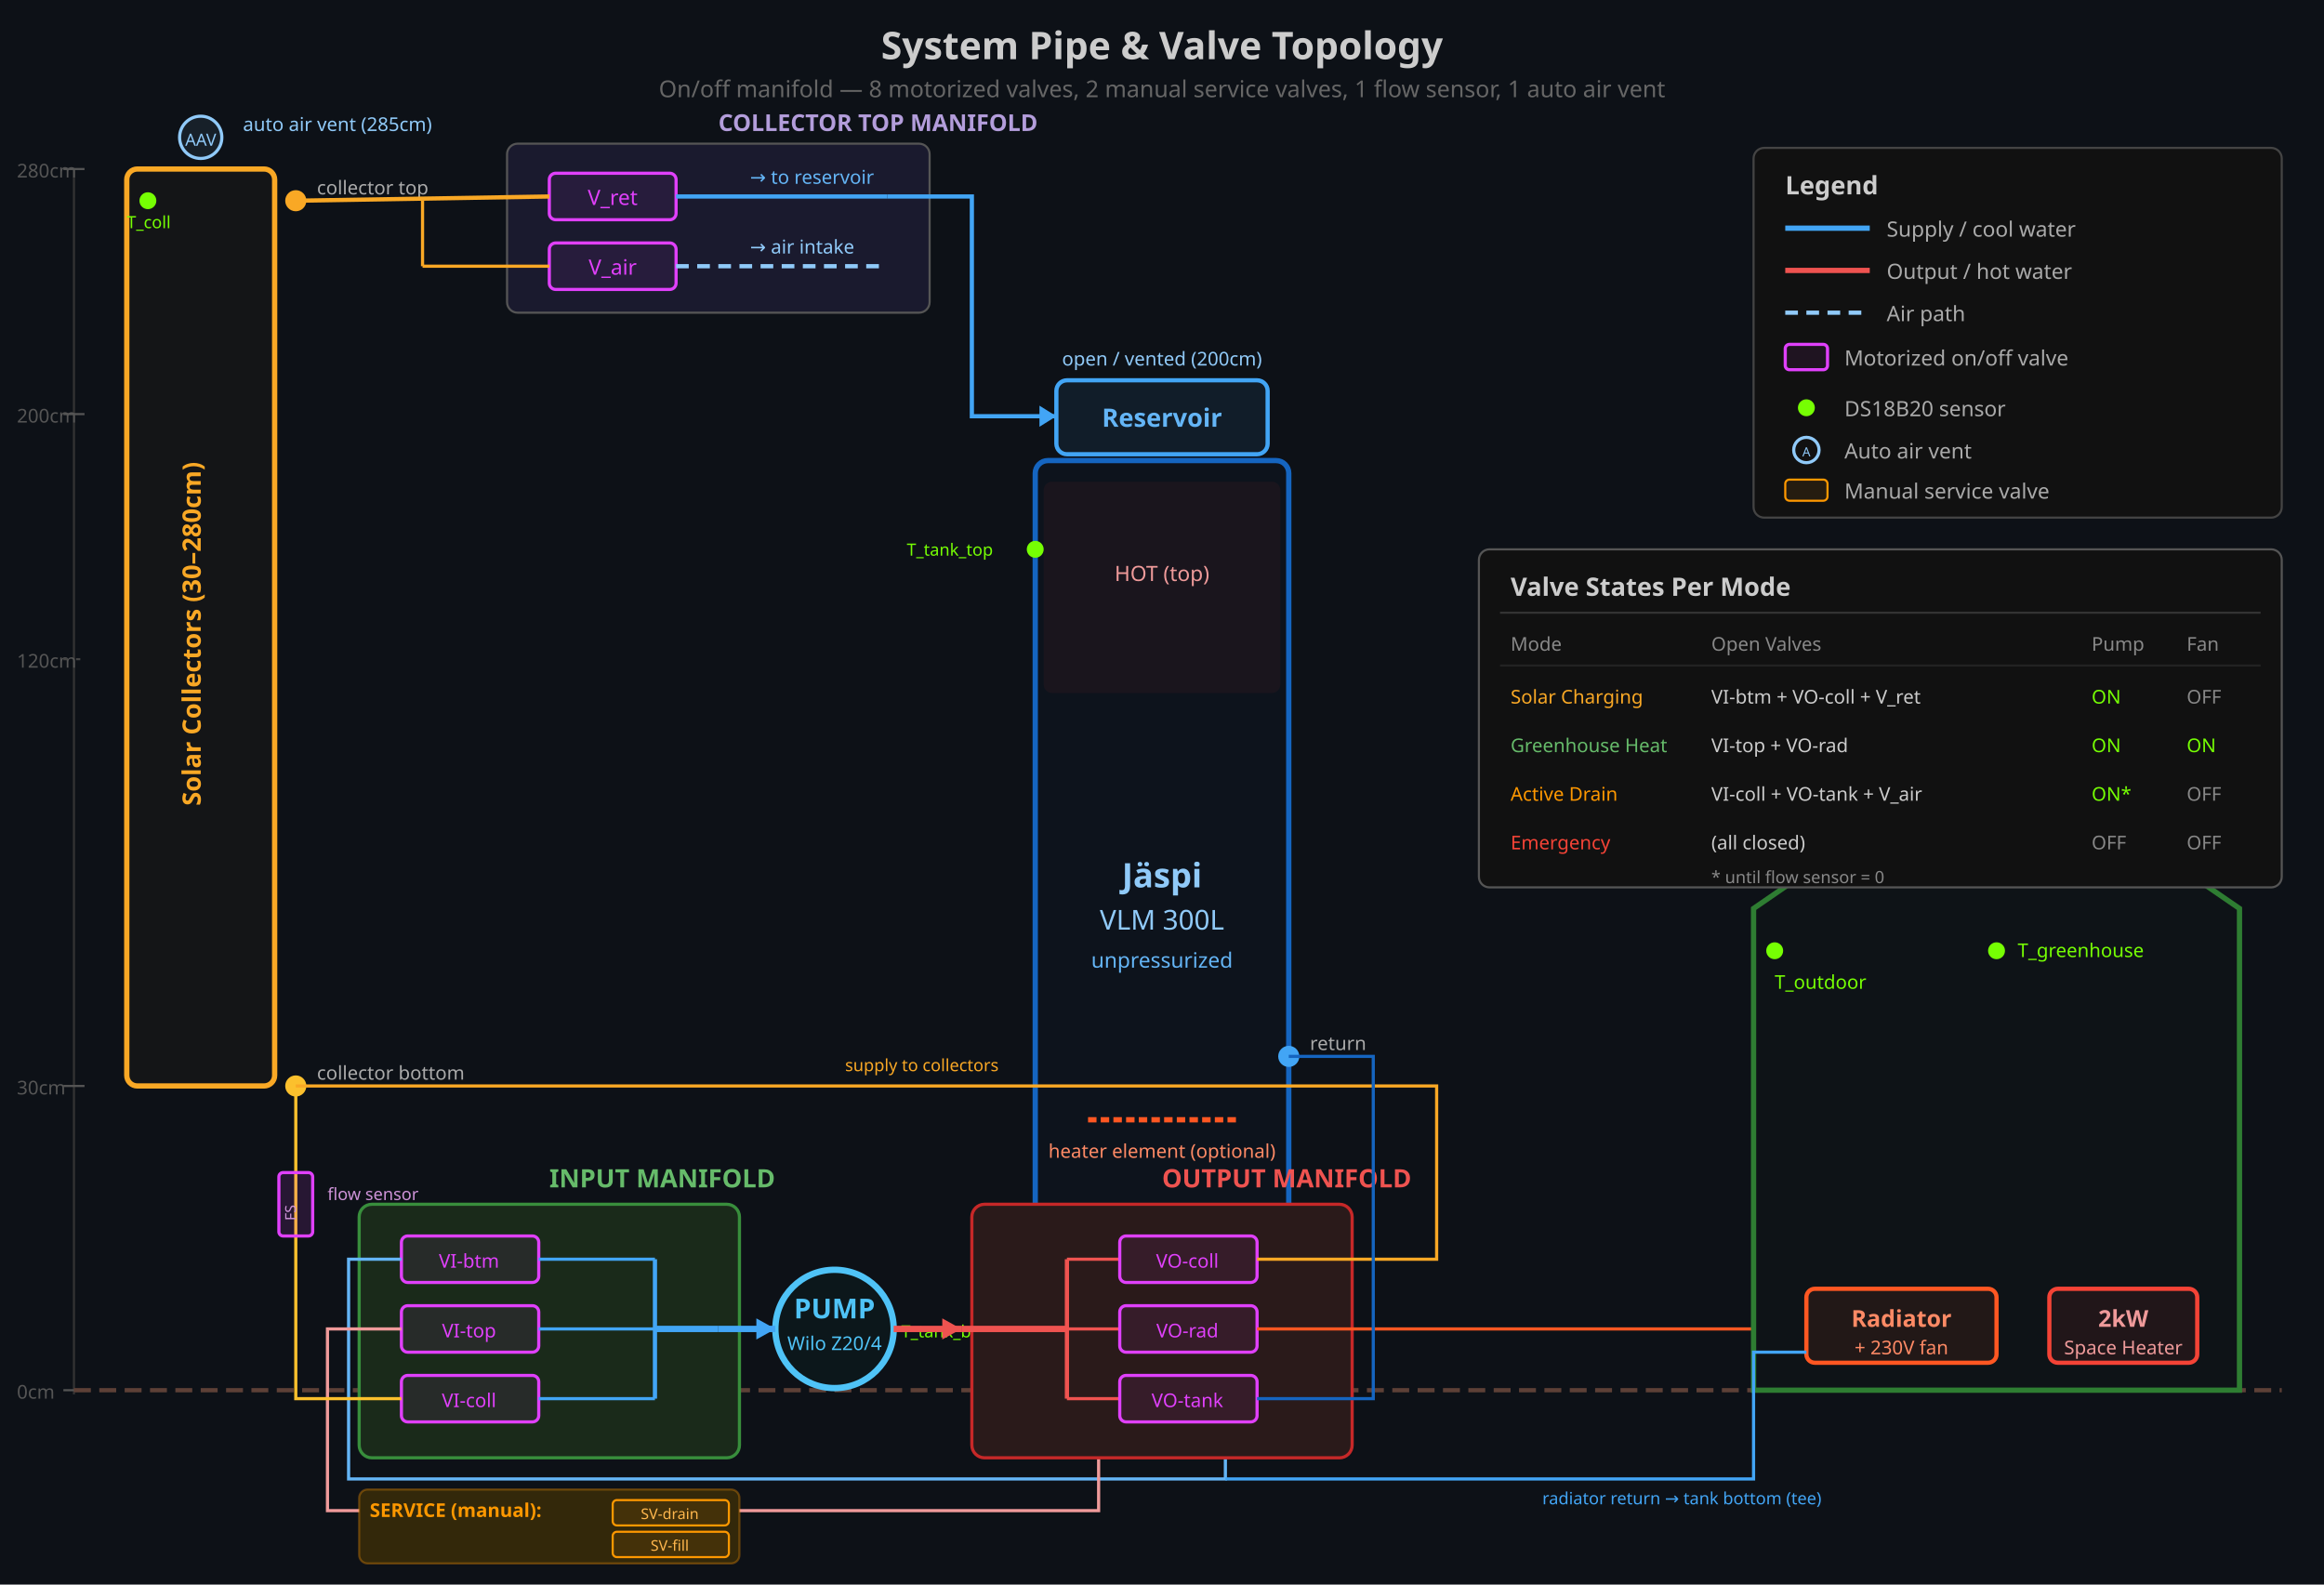
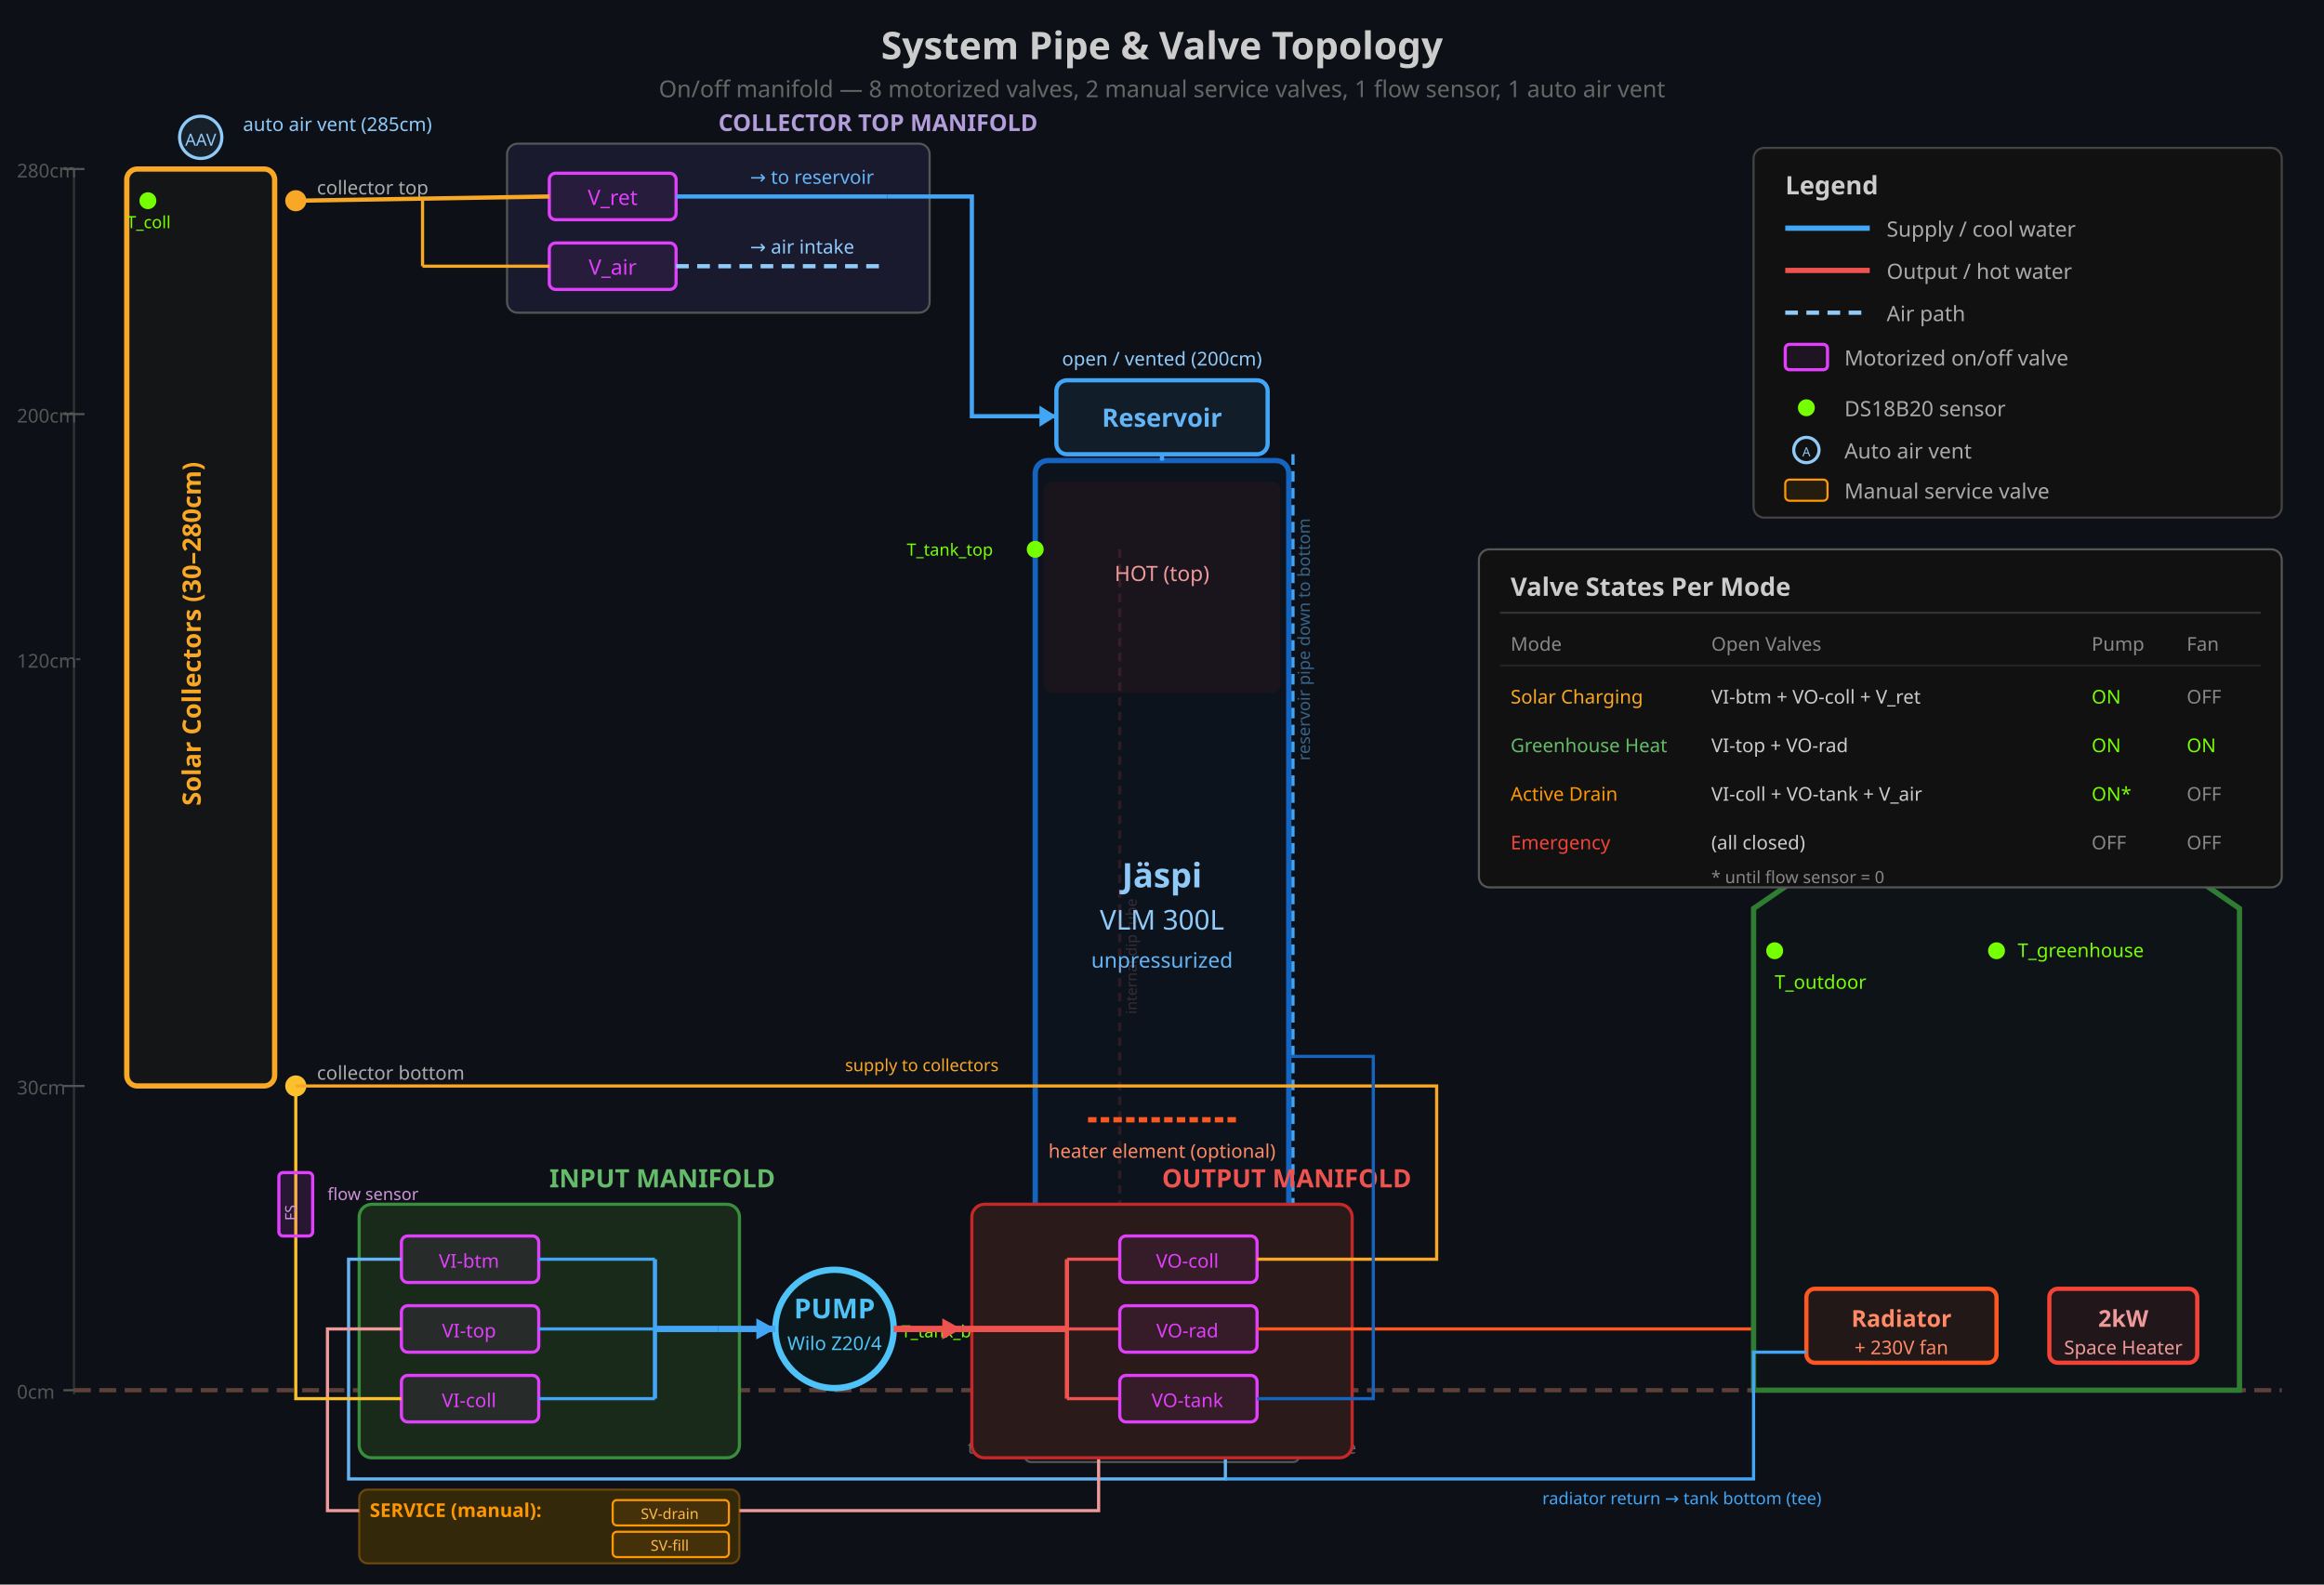
<svg xmlns="http://www.w3.org/2000/svg" viewBox="0 0 1100 750" font-family="sans-serif" font-size="12">
  <style>
    .pipe { stroke-width: 2.5; fill: none; }
    .pipe-supply { stroke: #42a5f5; }
    .pipe-return { stroke: #ef5350; }
    .pipe-drain { stroke: #ff9800; stroke-dasharray: 8,4; }
    .pipe-air { stroke: #90caf9; stroke-dasharray: 6,4; }
    .pipe-inactive { stroke: #333; stroke-width: 1.5; }
  </style>
  <rect width="1100" height="750" fill="#0d1117" />
  <text x="550" y="28" fill="#ccc" text-anchor="middle" font-size="18" font-weight="bold">System Pipe &amp; Valve Topology</text>
  <text x="550" y="46" fill="#666" text-anchor="middle" font-size="11">On/off manifold — 8 motorized valves, 2 manual service valves, 1 flow sensor, 1 auto air vent</text>
  <line x1="35" y1="80" x2="35" y2="660" stroke="#333" stroke-width="1" />
  <text x="8" y="84" fill="#555" font-size="9">280cm</text>
  <line x1="30" y1="80" x2="40" y2="80" stroke="#555" />
  <text x="8" y="200" fill="#555" font-size="9">200cm</text>
  <line x1="30" y1="196" x2="40" y2="196" stroke="#555" />
  <text x="8" y="316" fill="#555" font-size="9">120cm</text>
  <line x1="30" y1="312" x2="40" y2="312" stroke="#444" stroke-dasharray="2,4" />
  <text x="8" y="518" fill="#555" font-size="9">  30cm</text>
  <line x1="30" y1="514" x2="40" y2="514" stroke="#555" />
  <text x="8" y="662" fill="#555" font-size="9">    0cm</text>
  <line x1="30" y1="658" x2="40" y2="658" stroke="#555" />
  <line x1="35" y1="658" x2="1080" y2="658" stroke="#5d4037" stroke-width="2" stroke-dasharray="8,4" />
  <rect x="60" y="80" width="70" height="434" fill="#f9a82508" stroke="#f9a825" stroke-width="2.5" rx="5" data-component="solar_collectors" data-height-top="280cm" data-height-bottom="30cm" />
  <text x="95" y="300" fill="#f9a825" text-anchor="middle" font-size="12" font-weight="bold" transform="rotate(-90 95 300)">Solar Collectors (30–280cm)</text>
  <circle cx="95" cy="65" r="10" fill="#90caf915" stroke="#90caf9" stroke-width="1.5" />
  <text x="95" y="69" fill="#90caf9" text-anchor="middle" font-size="8">AAV</text>
  <text x="115" y="62" fill="#90caf9" font-size="9">auto air vent (285cm)</text>
  <circle cx="140" cy="95" r="5" fill="#f9a825" />
  <text x="150" y="92" fill="#aaa" font-size="9">collector top</text>
  <circle cx="140" cy="514" r="5" fill="#fbc02d" />
  <text x="150" y="511" fill="#aaa" font-size="9">collector bottom</text>
  <rect x="240" y="68" width="200" height="80" fill="#1a1a2e" stroke="#555" stroke-width="1" rx="5" />
  <text x="340" y="62" fill="#b39ddb" font-size="11" font-weight="bold">COLLECTOR TOP MANIFOLD</text>
  <rect x="260" y="82" width="60" height="22" fill="#e040fb12" stroke="#e040fb" stroke-width="1.5" rx="3" />
  <text x="290" y="97" fill="#e040fb" text-anchor="middle" font-size="10">V_ret</text>
  <line x1="140" y1="95" x2="260" y2="93" stroke="#f9a825" stroke-width="2" />
  <line x1="320" y1="93" x2="420" y2="93" stroke="#42a5f5" stroke-width="2" />
  <text x="355" y="87" fill="#64b5f6" font-size="9">→ to reservoir</text>
  <rect x="260" y="115" width="60" height="22" fill="#e040fb12" stroke="#e040fb" stroke-width="1.5" rx="3" />
  <text x="290" y="130" fill="#e040fb" text-anchor="middle" font-size="10">V_air</text>
  <line x1="200" y1="95" x2="200" y2="126" stroke="#f9a825" stroke-width="1.5" />
  <line x1="200" y1="126" x2="260" y2="126" stroke="#f9a825" stroke-width="1.5" />
  <line x1="320" y1="126" x2="420" y2="126" stroke="#90caf9" stroke-width="2" stroke-dasharray="6,4" />
  <text x="355" y="120" fill="#90caf9" font-size="9">→ air intake</text>
  <rect x="500" y="180" width="100" height="35" fill="#42a5f515" stroke="#42a5f5" stroke-width="2" rx="5" data-component="reservoir" data-height="200-220cm" />
  <text x="550" y="202" fill="#64b5f6" text-anchor="middle" font-size="12" font-weight="bold">Reservoir</text>
  <text x="550" y="173" fill="#90caf9" text-anchor="middle" font-size="9">open / vented (200cm)</text>
  <path d="M 420 93 L 460 93 L 460 197 L 500 197" fill="none" stroke="#42a5f5" stroke-width="2" />
  <polygon points="500,197 492,192 492,202" fill="#42a5f5" />
-   <rect x="490" y="218" width="120" height="440" fill="#1565c008" stroke="#1565c0" stroke-width="2.5" rx="6" data-component="tank" data-model="Jäspi VLM" data-volume="300L" />
+   <rect x="490" y="218" width="120" height="440" fill="#1565c008" stroke="#1565c0" stroke-width="2.5" rx="6" data-component="tank" data-model="Jäspi VLM" data-volume="300L" data-note="ALL connections at bottom (0cm)" />
  <rect x="494" y="228" width="112" height="100" fill="#e5393510" rx="4" />
  <text x="550" y="275" fill="#ef9a9a" text-anchor="middle" font-size="10">HOT (top)</text>
  <rect x="494" y="580" width="112" height="73" fill="#1565c015" rx="4" />
  <text x="550" y="620" fill="#64b5f6" text-anchor="middle" font-size="10">COOL (btm)</text>
  <text x="550" y="420" fill="#90caf9" text-anchor="middle" font-size="16" font-weight="bold">Jäspi</text>
  <text x="550" y="440" fill="#90caf9" text-anchor="middle" font-size="13">VLM 300L</text>
  <text x="550" y="458" fill="#64b5f6" text-anchor="middle" font-size="10">unpressurized</text>
+   <line x1="530" y1="260" x2="530" y2="650" stroke="#ef535025" stroke-width="1.5" stroke-dasharray="4,3" />
+   <text x="538" y="480" fill="#ef9a9a30" font-size="7" transform="rotate(-90 538 480)">internal dip tube</text>
  <line x1="515" y1="530" x2="585" y2="530" stroke="#ff5722" stroke-width="2.5" stroke-dasharray="4,2" />
  <text x="550" y="548" fill="#ff8a65" text-anchor="middle" font-size="9">heater element (optional)</text>
-   <circle cx="520" cy="658" r="5" fill="#e53935" />
-   <text x="500" y="680" fill="#ef9a9a" font-size="9">top (dip tube)</text>
-   <circle cx="580" cy="658" r="5" fill="#1565c0" />
-   <text x="566" y="680" fill="#64b5f6" font-size="9">bottom</text>
-   <circle cx="610" cy="500" r="5" fill="#42a5f5" />
-   <text x="620" y="497" fill="#aaa" font-size="9">return</text>
+   <path d="M 550 215 L 550 218" fill="none" stroke="#42a5f5" stroke-width="2" />
+   <text x="620" y="360" fill="#64b5f680" font-size="8" transform="rotate(-90 620 360)">reservoir pipe down to bottom</text>
+   <path d="M 612 215 L 612 650" fill="none" stroke="#42a5f5" stroke-width="1.5" stroke-dasharray="5,3" />
+   <rect x="485" y="662" width="130" height="30" fill="#0d1117" stroke="#555" stroke-width="1" rx="3" />
+   <text x="550" y="676" fill="#aaa" text-anchor="middle" font-size="9">ALL connections at bottom (0cm)</text>
+   <text x="550" y="688" fill="#666" text-anchor="middle" font-size="8">top port (dip tube) | bottom port | reservoir pipe</text>
+   <circle cx="515" cy="658" r="4" fill="#e53935" />
+   <circle cx="550" cy="658" r="4" fill="#1565c0" />
+   <circle cx="585" cy="658" r="4" fill="#42a5f5" />
  <circle cx="490" cy="260" r="4" fill="#76ff03" />
  <text x="470" y="263" fill="#76ff03" font-size="8" text-anchor="end">T_tank_top</text>
  <circle cx="490" cy="630" r="4" fill="#76ff03" />
  <text x="470" y="633" fill="#76ff03" font-size="8" text-anchor="end">T_tank_btm</text>
  <circle cx="70" cy="95" r="4" fill="#76ff03" />
  <text x="60" y="108" fill="#76ff03" font-size="8">T_coll</text>
  <rect x="170" y="570" width="180" height="120" fill="#1a2a1a" stroke="#388e3c" stroke-width="1.5" rx="6" />
  <text x="260" y="562" fill="#66bb6a" font-size="12" font-weight="bold">INPUT MANIFOLD</text>
  <rect x="190" y="585" width="65" height="22" fill="#e040fb12" stroke="#e040fb" stroke-width="1.5" rx="3" />
  <text x="222" y="600" fill="#e040fb" text-anchor="middle" font-size="9">VI-btm</text>
  <rect x="190" y="618" width="65" height="22" fill="#e040fb12" stroke="#e040fb" stroke-width="1.5" rx="3" />
  <text x="222" y="633" fill="#e040fb" text-anchor="middle" font-size="9">VI-top</text>
  <rect x="190" y="651" width="65" height="22" fill="#e040fb12" stroke="#e040fb" stroke-width="1.5" rx="3" />
  <text x="222" y="666" fill="#e040fb" text-anchor="middle" font-size="9">VI-coll</text>
  <line x1="255" y1="596" x2="310" y2="596" stroke="#42a5f5" stroke-width="1.5" />
  <line x1="255" y1="629" x2="310" y2="629" stroke="#42a5f5" stroke-width="1.5" />
  <line x1="255" y1="662" x2="310" y2="662" stroke="#42a5f5" stroke-width="1.5" />
  <line x1="310" y1="596" x2="310" y2="662" stroke="#42a5f5" stroke-width="2" />
  <line x1="310" y1="629" x2="340" y2="629" stroke="#42a5f5" stroke-width="3" />
  <path d="M 580 658 L 580 700 L 165 700 L 165 596 L 190 596" fill="none" stroke="#64b5f6" stroke-width="1.5" />
  <path d="M 520 658 L 520 715 L 155 715 L 155 629 L 190 629" fill="none" stroke="#ef9a9a" stroke-width="1.5" />
  <path d="M 140 514 L 140 662 L 190 662" fill="none" stroke="#fbc02d" stroke-width="1.5" />
  <rect x="132" y="555" width="16" height="30" fill="#e040fb20" stroke="#e040fb" stroke-width="1.5" rx="2" />
  <text x="140" y="574" fill="#ce93d8" text-anchor="middle" font-size="7" transform="rotate(-90 140 574)">FS</text>
  <text x="155" y="568" fill="#ce93d8" font-size="8">flow sensor</text>
  <circle cx="395" cy="629" r="28" fill="#00695c12" stroke="#4fc3f7" stroke-width="3" data-component="pump" data-model="Wilo Star Z20/4" />
  <text x="395" y="624" fill="#4fc3f7" text-anchor="middle" font-size="13" font-weight="bold">PUMP</text>
  <text x="395" y="639" fill="#4fc3f7" text-anchor="middle" font-size="9">Wilo Z20/4</text>
  <line x1="340" y1="629" x2="367" y2="629" stroke="#42a5f5" stroke-width="3" />
  <polygon points="367,629 358,624 358,634" fill="#42a5f5" />
  <line x1="423" y1="629" x2="455" y2="629" stroke="#ef5350" stroke-width="3" />
  <polygon points="455,629 446,624 446,634" fill="#ef5350" />
  <rect x="460" y="570" width="180" height="120" fill="#2a1a1a" stroke="#c62828" stroke-width="1.5" rx="6" />
  <text x="550" y="562" fill="#ef5350" font-size="12" font-weight="bold">OUTPUT MANIFOLD</text>
  <line x1="455" y1="629" x2="505" y2="629" stroke="#ef5350" stroke-width="3" />
  <line x1="505" y1="596" x2="505" y2="662" stroke="#ef5350" stroke-width="2" />
  <line x1="505" y1="596" x2="530" y2="596" stroke="#ef5350" stroke-width="1.5" />
  <line x1="505" y1="629" x2="530" y2="629" stroke="#ef5350" stroke-width="1.5" />
  <line x1="505" y1="662" x2="530" y2="662" stroke="#ef5350" stroke-width="1.5" />
  <rect x="530" y="585" width="65" height="22" fill="#e040fb12" stroke="#e040fb" stroke-width="1.5" rx="3" />
  <text x="562" y="600" fill="#e040fb" text-anchor="middle" font-size="9">VO-coll</text>
  <rect x="530" y="618" width="65" height="22" fill="#e040fb12" stroke="#e040fb" stroke-width="1.5" rx="3" />
  <text x="562" y="633" fill="#e040fb" text-anchor="middle" font-size="9">VO-rad</text>
  <rect x="530" y="651" width="65" height="22" fill="#e040fb12" stroke="#e040fb" stroke-width="1.5" rx="3" />
  <text x="562" y="666" fill="#e040fb" text-anchor="middle" font-size="9">VO-tank</text>
  <path d="M 595 596 L 680 596 L 680 514 L 140 514" fill="none" stroke="#f9a825" stroke-width="1.5" />
  <text x="400" y="507" fill="#f9a825" font-size="8">supply to collectors</text>
  <path d="M 595 629 L 700" y1="629" y2="629" fill="none" stroke="#ff5722" stroke-width="1.5" />
  <line x1="595" y1="629" x2="830" y2="629" stroke="#ff5722" stroke-width="1.5" />
  <path d="M 595 662 L 650 662 L 650 500 L 610 500" fill="none" stroke="#1565c0" stroke-width="1.5" />
  <path d="M 830 430 L 830 658 L 1060 658 L 1060 430 L 980 375 L 910 375 Z" fill="#2e7d3208" stroke="#2e7d32" stroke-width="2.5" />
  <text x="945" y="410" fill="#66bb6a" text-anchor="middle" font-size="14" font-weight="bold">Greenhouse</text>
  <rect x="855" y="610" width="90" height="35" fill="#ff572215" stroke="#ff5722" stroke-width="2" rx="4" data-component="radiator" />
  <text x="900" y="628" fill="#ff8a65" text-anchor="middle" font-size="11" font-weight="bold">Radiator</text>
  <text x="900" y="641" fill="#ff8a65" text-anchor="middle" font-size="9">+ 230V fan</text>
  <path d="M 855 640 L 830 640 L 830 700 L 580 700" fill="none" stroke="#42a5f5" stroke-width="1.5" />
  <text x="730" y="712" fill="#42a5f5" font-size="8">radiator return → tank bottom (tee)</text>
  <rect x="970" y="610" width="70" height="35" fill="#f4433615" stroke="#f44336" stroke-width="2" rx="4" />
  <text x="1005" y="628" fill="#ef9a9a" text-anchor="middle" font-size="11" font-weight="bold">2kW</text>
  <text x="1005" y="641" fill="#ef9a9a" text-anchor="middle" font-size="9">Space Heater</text>
  <circle cx="945" cy="450" r="4" fill="#76ff03" />
  <text x="955" y="453" fill="#76ff03" font-size="9">T_greenhouse</text>
  <circle cx="840" cy="450" r="4" fill="#76ff03" />
  <text x="840" y="468" fill="#76ff03" font-size="9">T_outdoor</text>
  <rect x="170" y="705" width="180" height="35" fill="#33280a" stroke="#ff980055" stroke-width="1" rx="4" />
  <text x="175" y="718" fill="#ff9800" font-size="9" font-weight="bold">SERVICE (manual):</text>
  <rect x="290" y="710" width="55" height="12" fill="#ff980015" stroke="#ff9800" stroke-width="1" rx="2" />
  <text x="317" y="719" fill="#ffb74d" text-anchor="middle" font-size="7">SV-drain</text>
  <rect x="290" y="725" width="55" height="12" fill="#ff980015" stroke="#ff9800" stroke-width="1" rx="2" />
  <text x="317" y="734" fill="#ffb74d" text-anchor="middle" font-size="7">SV-fill</text>
  <rect x="830" y="70" width="250" height="175" fill="#111" stroke="#444" stroke-width="1" rx="5" />
  <text x="845" y="92" fill="#ccc" font-size="12" font-weight="bold">Legend</text>
  <line x1="845" y1="108" x2="885" y2="108" stroke="#42a5f5" stroke-width="2.5" />
  <text x="893" y="112" fill="#aaa" font-size="10">Supply / cool water</text>
  <line x1="845" y1="128" x2="885" y2="128" stroke="#ef5350" stroke-width="2.5" />
  <text x="893" y="132" fill="#aaa" font-size="10">Output / hot water</text>
  <line x1="845" y1="148" x2="885" y2="148" stroke="#90caf9" stroke-width="2" stroke-dasharray="6,4" />
  <text x="893" y="152" fill="#aaa" font-size="10">Air path</text>
  <rect x="845" y="163" width="20" height="12" fill="#e040fb12" stroke="#e040fb" stroke-width="1.5" rx="2" />
  <text x="873" y="173" fill="#aaa" font-size="10">Motorized on/off valve</text>
  <circle cx="855" cy="193" r="4" fill="#76ff03" />
  <text x="873" y="197" fill="#aaa" font-size="10">DS18B20 sensor</text>
  <circle cx="855" cy="213" r="6" fill="none" stroke="#90caf9" stroke-width="1.5" />
  <text x="855" y="216" fill="#90caf9" text-anchor="middle" font-size="6">A</text>
  <text x="873" y="217" fill="#aaa" font-size="10">Auto air vent</text>
  <rect x="845" y="227" width="20" height="10" fill="#ff980015" stroke="#ff9800" stroke-width="1" rx="2" />
  <text x="873" y="236" fill="#aaa" font-size="10">Manual service valve</text>
  <rect x="700" y="260" width="380" height="160" fill="#111" stroke="#555" stroke-width="1" rx="5" />
  <text x="715" y="282" fill="#ccc" font-size="12" font-weight="bold">Valve States Per Mode</text>
  <line x1="710" y1="290" x2="1070" y2="290" stroke="#333" />
  <text x="715" y="308" fill="#888" font-size="9">Mode</text>
  <text x="810" y="308" fill="#888" font-size="9">Open Valves</text>
  <text x="990" y="308" fill="#888" font-size="9">Pump</text>
  <text x="1035" y="308" fill="#888" font-size="9">Fan</text>
  <line x1="710" y1="315" x2="1070" y2="315" stroke="#222" />
  <text x="715" y="333" fill="#f9a825" font-size="9">Solar Charging</text>
  <text x="810" y="333" fill="#ccc" font-size="9">VI-btm + VO-coll + V_ret</text>
  <text x="990" y="333" fill="#76ff03" font-size="9">ON</text>
  <text x="1035" y="333" fill="#888" font-size="9">OFF</text>
  <text x="715" y="356" fill="#66bb6a" font-size="9">Greenhouse Heat</text>
  <text x="810" y="356" fill="#ccc" font-size="9">VI-top + VO-rad</text>
  <text x="990" y="356" fill="#76ff03" font-size="9">ON</text>
  <text x="1035" y="356" fill="#76ff03" font-size="9">ON</text>
  <text x="715" y="379" fill="#ff9800" font-size="9">Active Drain</text>
  <text x="810" y="379" fill="#ccc" font-size="9">VI-coll + VO-tank + V_air</text>
  <text x="990" y="379" fill="#76ff03" font-size="9">ON*</text>
  <text x="1035" y="379" fill="#888" font-size="9">OFF</text>
  <text x="715" y="402" fill="#f44336" font-size="9">Emergency</text>
  <text x="810" y="402" fill="#ccc" font-size="9">(all closed)</text>
  <text x="990" y="402" fill="#888" font-size="9">OFF</text>
  <text x="1035" y="402" fill="#888" font-size="9">OFF</text>
  <text x="810" y="418" fill="#888" font-size="8">* until flow sensor = 0</text>
</svg>
